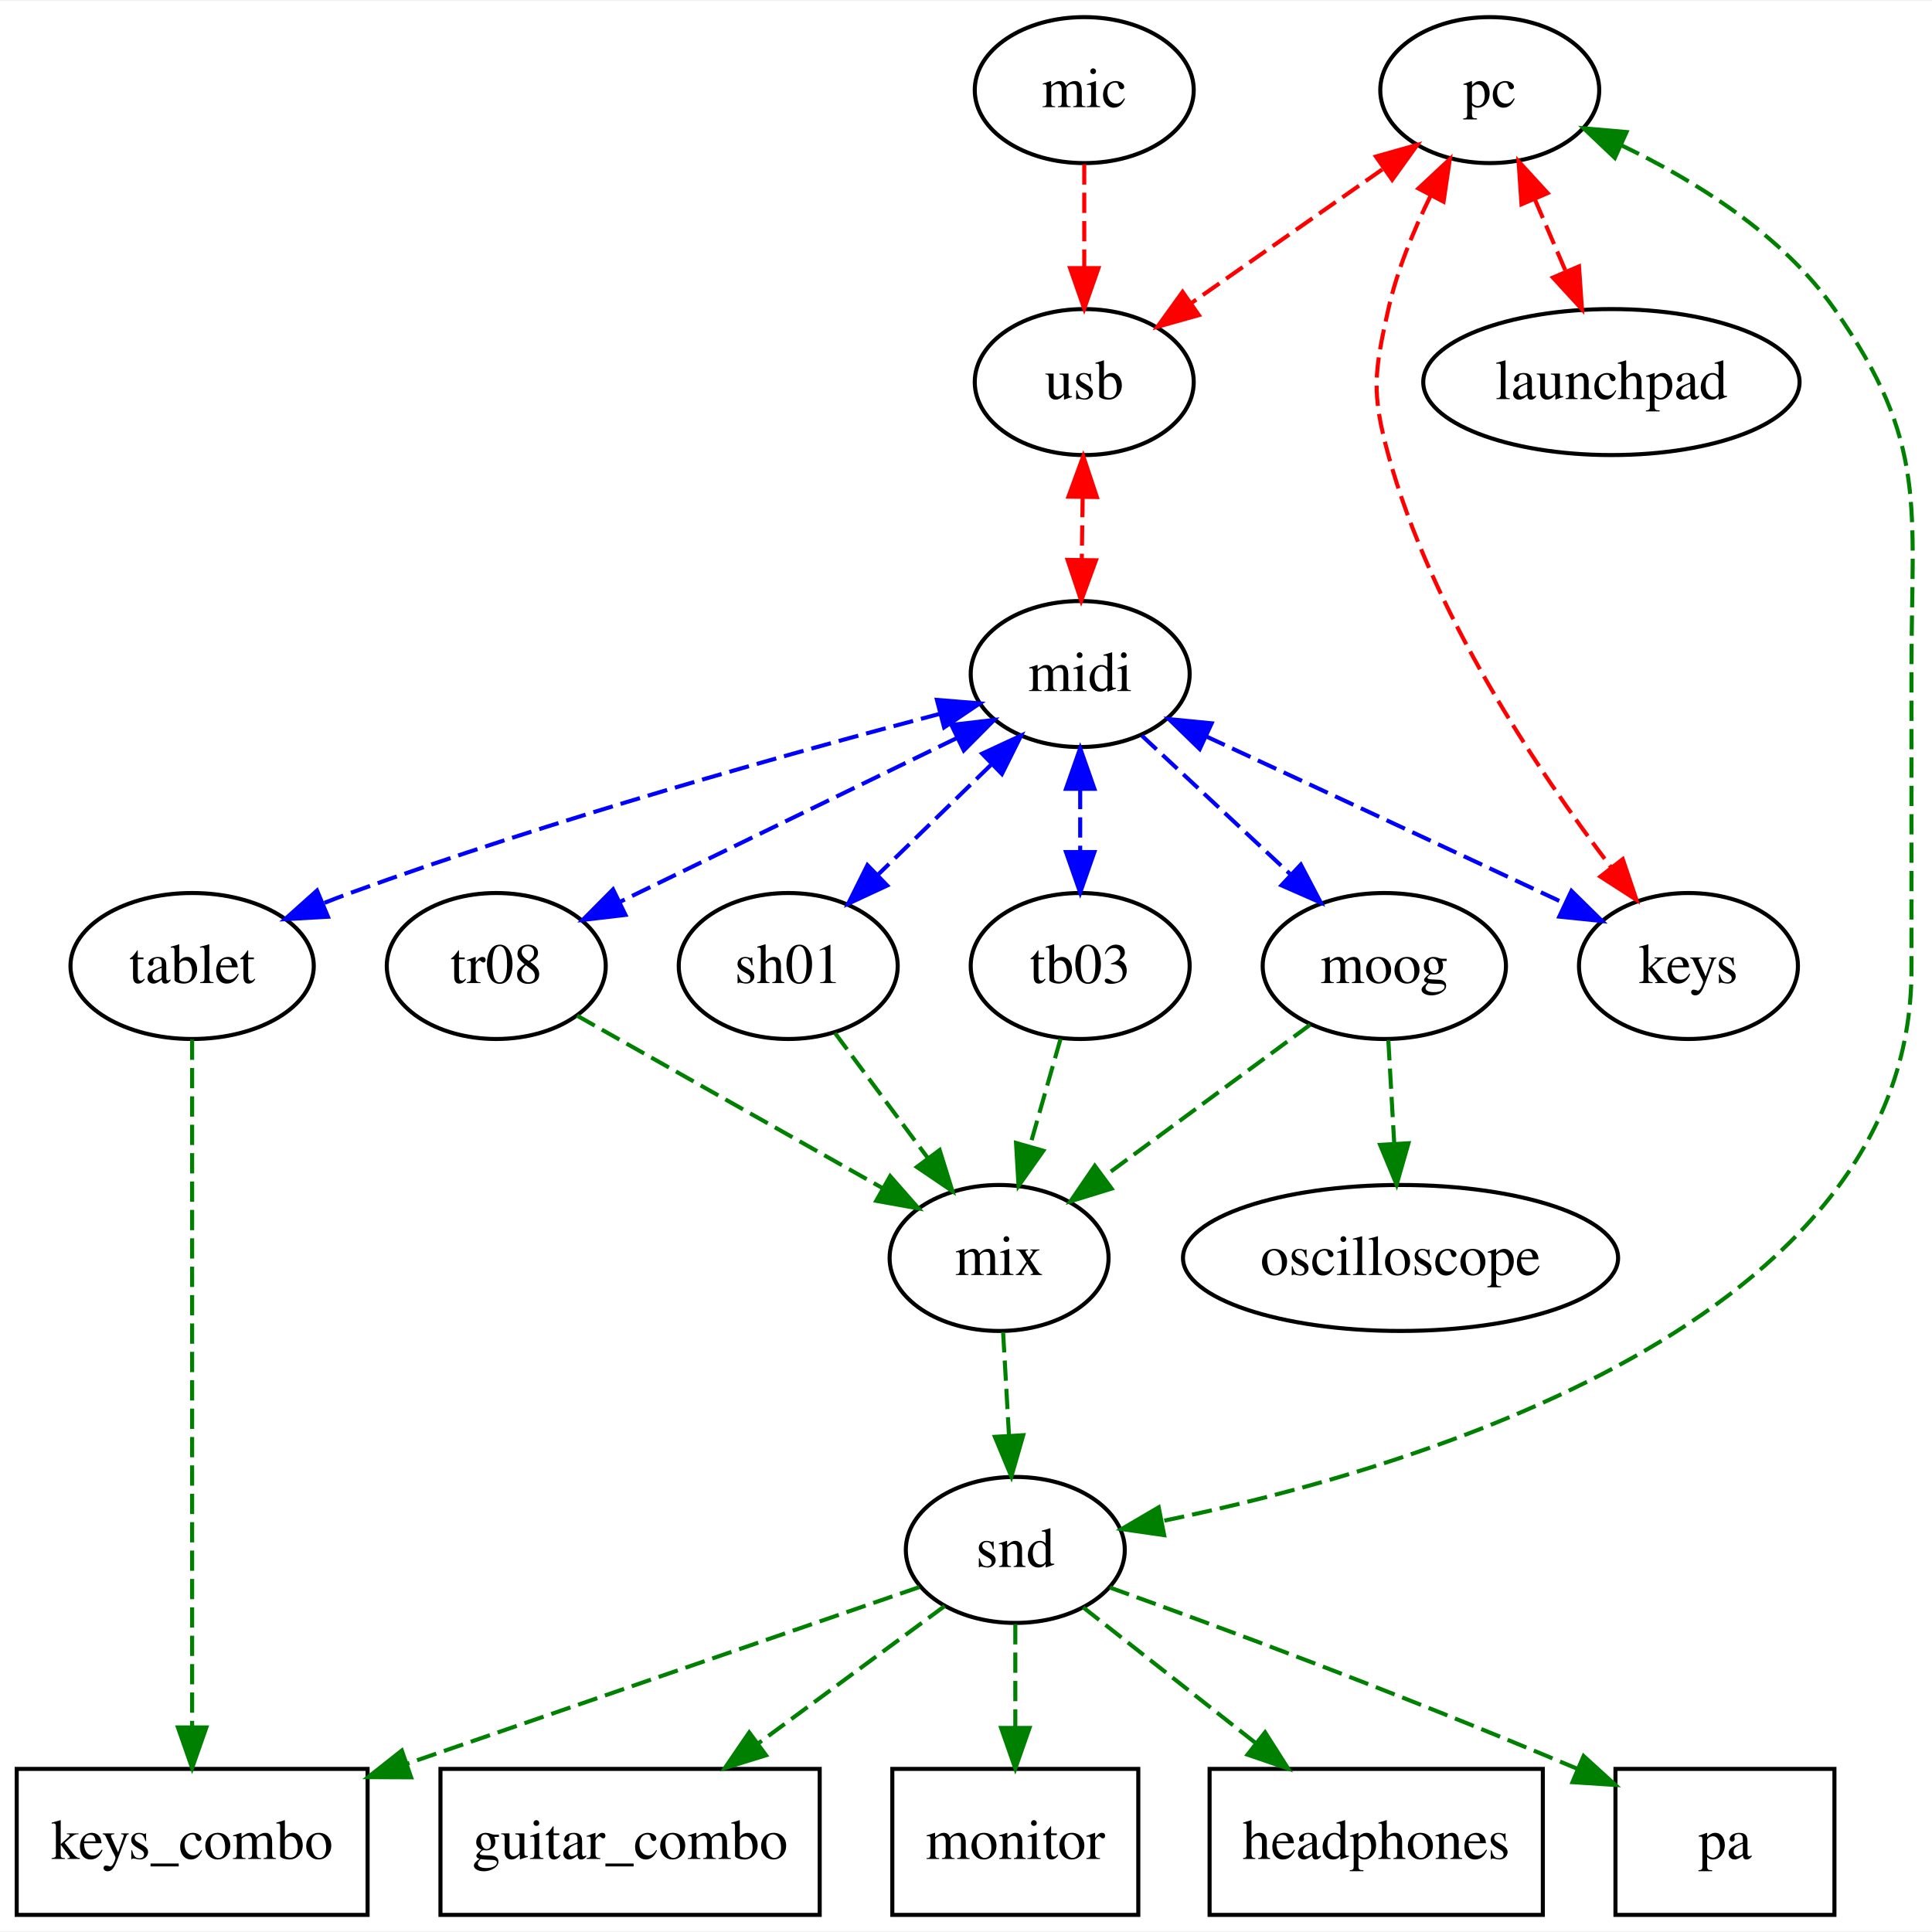
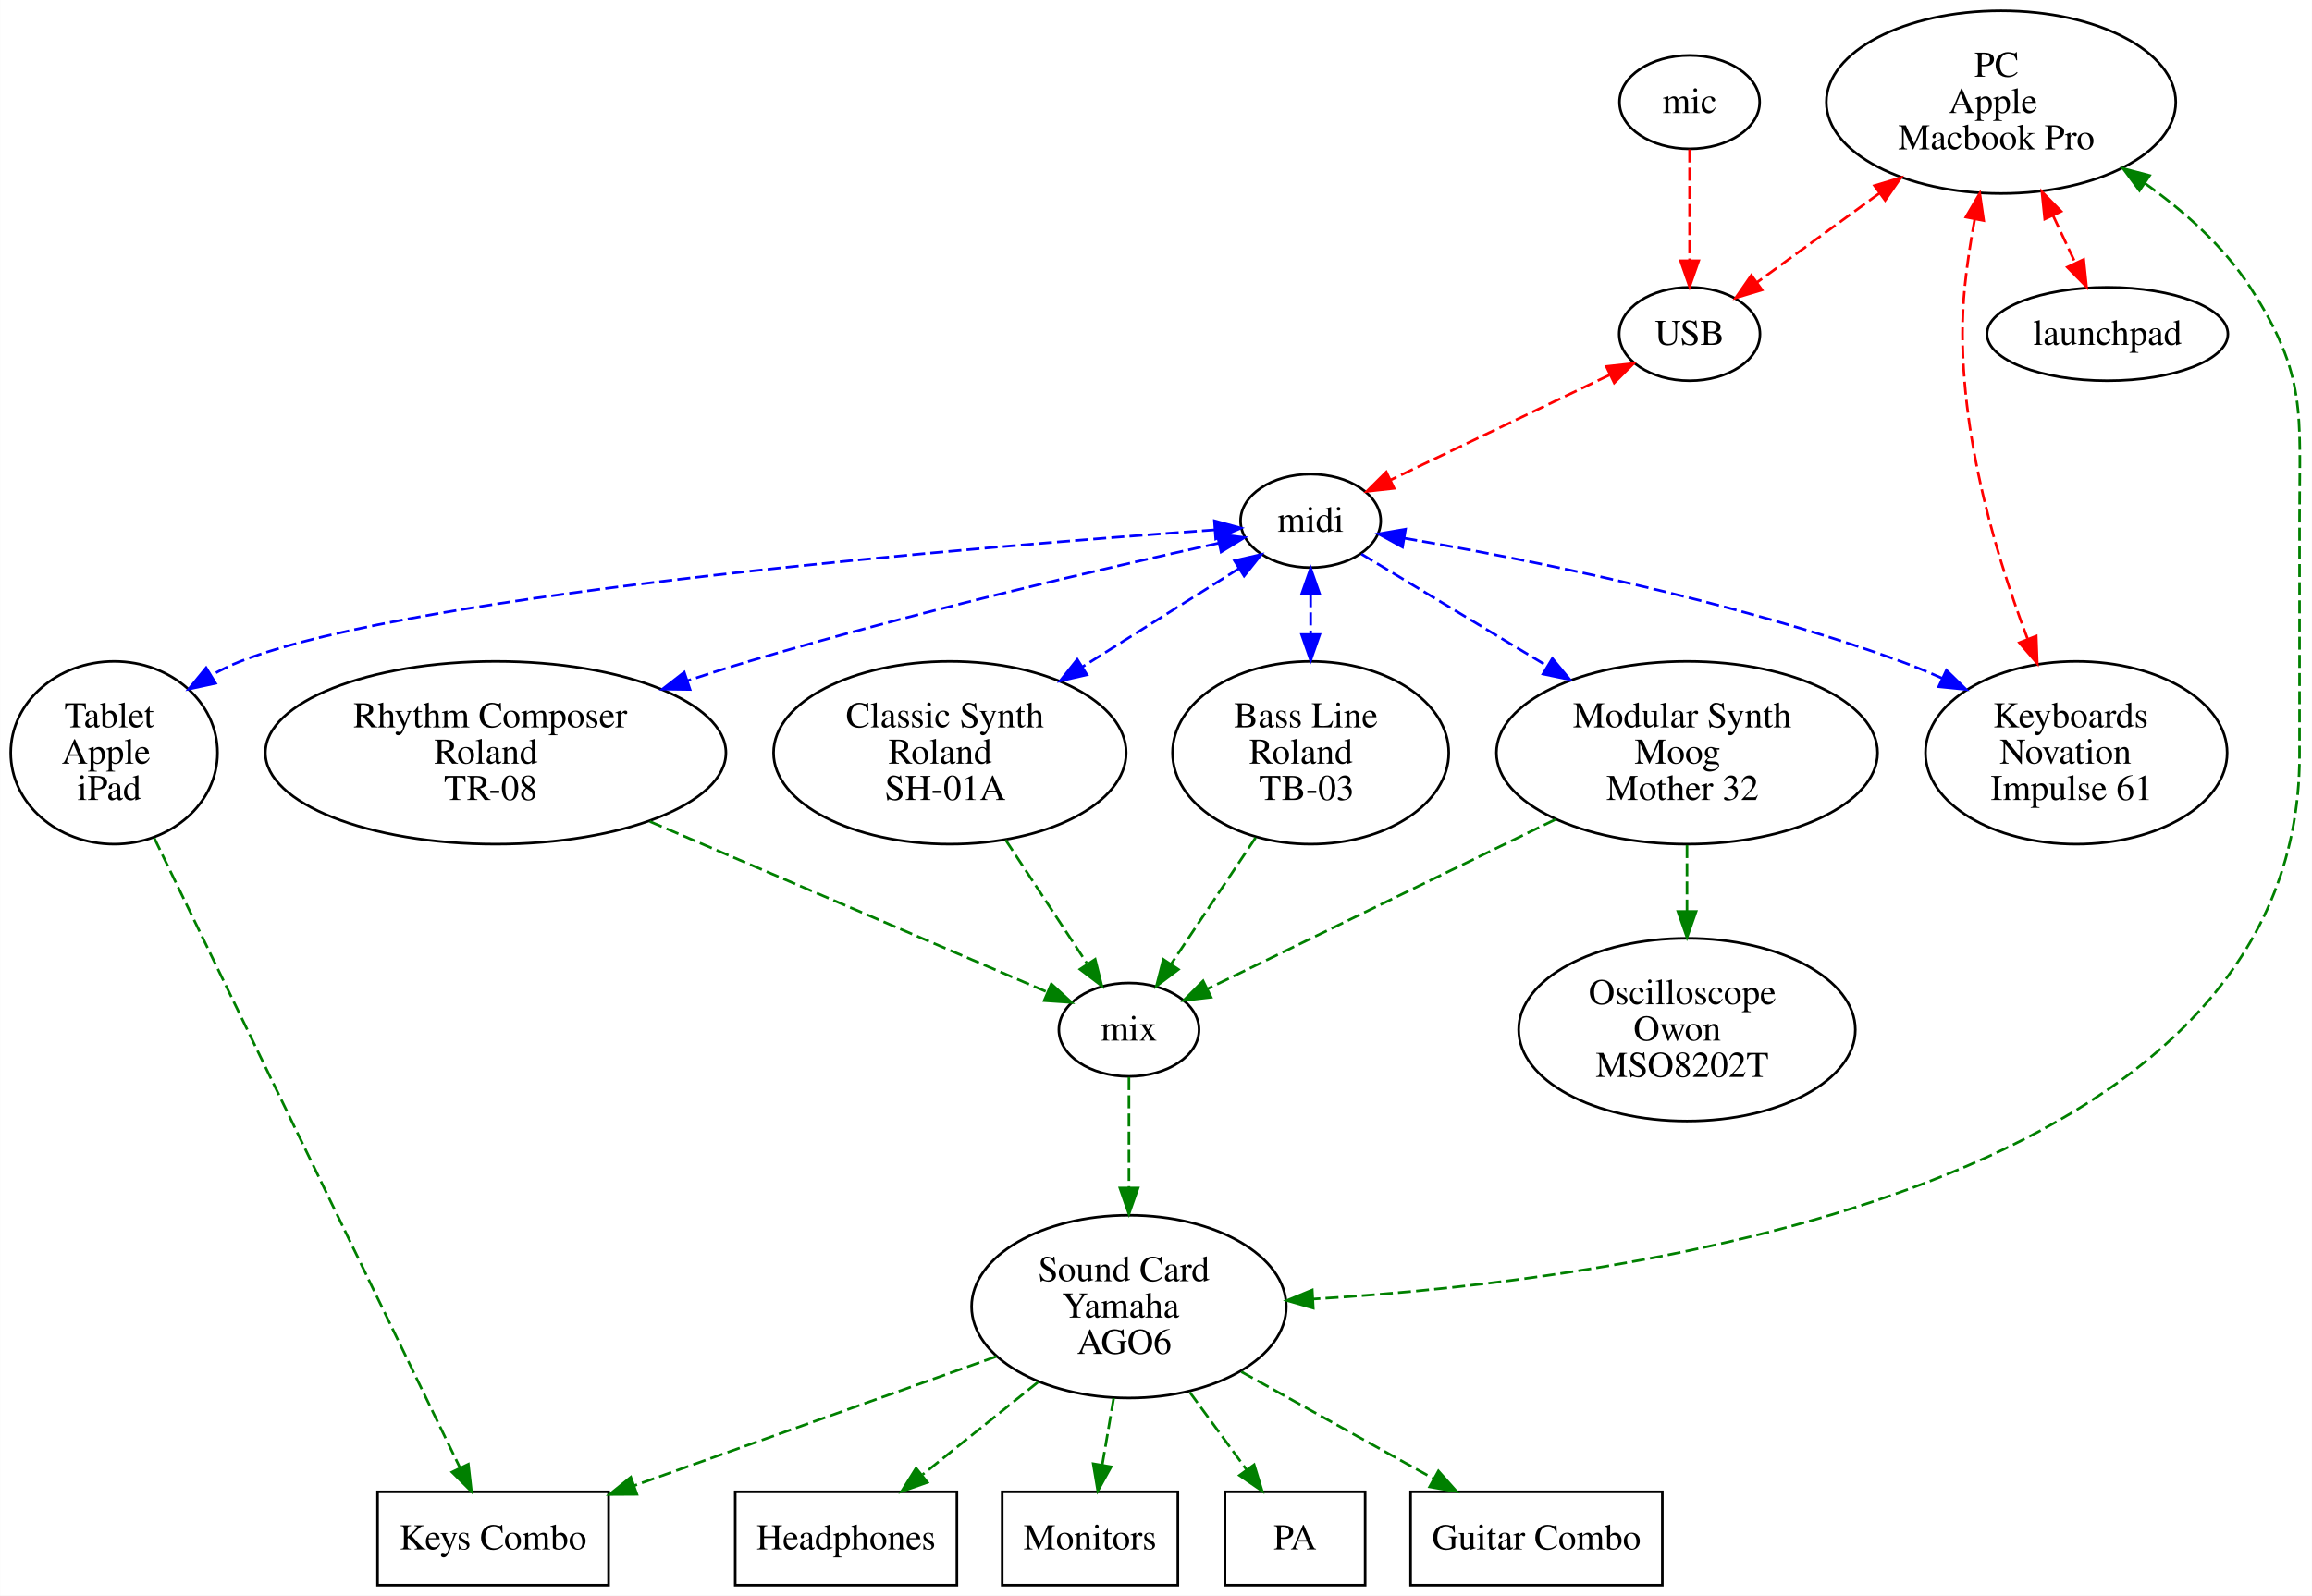
- <svg xmlns="http://www.w3.org/2000/svg" width="476pt" height="476pt" viewBox="0.00 0.00 476.44 476.00">
-   <g id="graph0" class="graph" transform="scale(1 1) rotate(0) translate(4 472)">
-     <polygon fill="white" stroke="transparent" points="-4,4 -4,-472 472.44,-472 472.44,4 -4,4" />
+ <svg xmlns="http://www.w3.org/2000/svg" width="891pt" height="615pt" viewBox="0.00 0.00 890.66 614.84">
+   <g id="graph0" class="graph" transform="scale(1 1) rotate(0) translate(4 610.84)">
+     <polygon fill="white" stroke="transparent" points="-4,4 -4,-610.84 886.66,-610.84 886.66,4 -4,4" />
    <g id="node1" class="node">
-       <ellipse fill="none" stroke="black" cx="363.38" cy="-450" rx="27" ry="18" />
-       <text text-anchor="middle" x="363.38" y="-445.8" font-family="Times,serif" font-size="14.00">pc</text>
+       <ellipse fill="none" stroke="black" cx="766.91" cy="-571.49" rx="67.31" ry="35.21" />
+       <text text-anchor="start" x="756.6" y="-581.29" font-family="Times,serif" font-size="14.00">PC </text>
+       <text text-anchor="start" x="746.69" y="-567.29" font-family="Times,serif" font-size="14.00"> Apple </text>
+       <text text-anchor="start" x="727.25" y="-553.29" font-family="Times,serif" font-size="14.00"> Macbook Pro</text>
    </g>
    <g id="node2" class="node">
-       <ellipse fill="none" stroke="black" cx="263.38" cy="-378" rx="27" ry="18" />
-       <text text-anchor="middle" x="263.38" y="-373.8" font-family="Times,serif" font-size="14.00">usb</text>
+       <ellipse fill="none" stroke="black" cx="646.91" cy="-482.13" rx="27.12" ry="18" />
+       <text text-anchor="middle" x="646.91" y="-477.93" font-family="Times,serif" font-size="14.00">USB</text>
    </g>
    <g id="edge1" class="edge">
-       <path fill="none" stroke="red" stroke-dasharray="5,2" d="M336.87,-430.44C322.38,-420.3 304.48,-407.77 289.97,-397.61" />
-       <polygon fill="red" stroke="red" points="335.31,-433.62 345.5,-436.49 339.32,-427.88 335.31,-433.62" />
-       <polygon fill="red" stroke="red" points="291.64,-394.51 281.44,-391.64 287.63,-400.24 291.64,-394.51" />
+       <path fill="none" stroke="red" stroke-dasharray="5,2" d="M720.1,-536.41C704,-524.69 686.57,-512 672.76,-501.95" />
+       <polygon fill="red" stroke="red" points="718.14,-539.31 728.29,-542.37 722.26,-533.65 718.14,-539.31" />
+       <polygon fill="red" stroke="red" points="674.82,-499.12 664.68,-496.06 670.7,-504.78 674.82,-499.12" />
    </g>
    <g id="node3" class="node">
-       <ellipse fill="none" stroke="black" cx="246.38" cy="-90" rx="27" ry="18" />
-       <text text-anchor="middle" x="246.38" y="-85.8" font-family="Times,serif" font-size="14.00">snd</text>
+       <ellipse fill="none" stroke="black" cx="430.91" cy="-107.36" rx="60.62" ry="35.21" />
+       <text text-anchor="start" x="395.91" y="-117.16" font-family="Times,serif" font-size="14.00">Sound Card </text>
+       <text text-anchor="start" x="405.05" y="-103.16" font-family="Times,serif" font-size="14.00"> Yamaha </text>
+       <text text-anchor="start" x="410.88" y="-89.16" font-family="Times,serif" font-size="14.00"> AGO6</text>
    </g>
    <g id="edge3" class="edge">
-       <path fill="none" stroke="green" stroke-dasharray="5,2" d="M395.69,-436.46C413.87,-427.77 435.45,-414.43 448.38,-396 471.61,-362.89 467.38,-347.45 467.38,-307 467.38,-307 467.38,-307 467.38,-233 467.38,-146.17 345.13,-109.95 282.48,-97.09" />
-       <polygon fill="green" stroke="green" points="394.23,-433.28 386.55,-440.58 397.11,-439.66 394.23,-433.28" />
-       <polygon fill="green" stroke="green" points="283.09,-93.64 272.6,-95.15 281.74,-100.51 283.09,-93.64" />
+       <path fill="none" stroke="green" stroke-dasharray="5,2" d="M822.35,-540.2C837.57,-529.41 852.69,-515.94 862.91,-500.13 884.89,-466.17 881.91,-451.58 881.91,-411.13 881.91,-411.13 881.91,-411.13 881.91,-319.78 881.91,-153.91 628.74,-117.91 501.77,-110.28" />
+       <polygon fill="green" stroke="green" points="820.23,-537.41 813.92,-545.92 824.16,-543.21 820.23,-537.41" />
+       <polygon fill="green" stroke="green" points="501.92,-106.78 491.74,-109.72 501.53,-113.77 501.92,-106.78" />
    </g>
    <g id="node4" class="node">
-       <ellipse fill="none" stroke="black" cx="412.38" cy="-234" rx="27" ry="18" />
-       <text text-anchor="middle" x="412.38" y="-229.8" font-family="Times,serif" font-size="14.00">keys</text>
+       <ellipse fill="none" stroke="black" cx="795.91" cy="-320.78" rx="58.11" ry="35.21" />
+       <text text-anchor="start" x="763.84" y="-330.58" font-family="Times,serif" font-size="14.00">Keyboards </text>
+       <text text-anchor="start" x="766.36" y="-316.58" font-family="Times,serif" font-size="14.00"> Novation </text>
+       <text text-anchor="start" x="762.86" y="-302.58" font-family="Times,serif" font-size="14.00"> Impulse 61</text>
    </g>
    <g id="edge5" class="edge">
-       <path fill="none" stroke="red" stroke-dasharray="5,2" d="M348.78,-423.91C344.56,-415.35 340.52,-405.52 338.38,-396 334.89,-380.39 334.16,-375.43 338.38,-360 349,-321.22 375.09,-282.27 393.27,-258.39" />
-       <polygon fill="red" stroke="red" points="345.79,-425.74 353.53,-432.97 351.99,-422.48 345.79,-425.74" />
-       <polygon fill="red" stroke="red" points="396.18,-260.35 399.56,-250.31 390.66,-256.05 396.18,-260.35" />
+       <path fill="none" stroke="red" stroke-dasharray="5,2" d="M756.77,-526.4C755.16,-517.74 753.76,-508.68 752.91,-500.13 748.28,-453.05 763.5,-400.56 777.09,-364.79" />
+       <polygon fill="red" stroke="red" points="753.36,-527.2 758.72,-536.34 760.23,-525.85 753.36,-527.2" />
+       <polygon fill="red" stroke="red" points="780.47,-365.75 780.87,-355.16 773.96,-363.19 780.47,-365.75" />
    </g>
    <g id="node13" class="node">
-       <ellipse fill="none" stroke="black" cx="393.38" cy="-378" rx="46.4" ry="18" />
-       <text text-anchor="middle" x="393.38" y="-373.8" font-family="Times,serif" font-size="14.00">launchpad</text>
+       <ellipse fill="none" stroke="black" cx="807.91" cy="-482.13" rx="46.4" ry="18" />
+       <text text-anchor="middle" x="807.91" y="-477.93" font-family="Times,serif" font-size="14.00">launchpad</text>
    </g>
    <g id="edge26" class="edge">
-       <path fill="none" stroke="red" stroke-dasharray="5,2" d="M374.5,-423.06C376.99,-417.26 379.62,-411.1 382.12,-405.29" />
-       <polygon fill="red" stroke="red" points="371.21,-421.84 370.49,-432.41 377.65,-424.6 371.21,-421.84" />
-       <polygon fill="red" stroke="red" points="385.39,-406.53 386.12,-395.96 378.96,-403.77 385.39,-406.53" />
+       <path fill="none" stroke="red" stroke-dasharray="5,2" d="M786.98,-527.73C789.9,-521.51 792.84,-515.26 795.54,-509.49" />
+       <polygon fill="red" stroke="red" points="783.73,-526.42 782.65,-536.96 790.07,-529.4 783.73,-526.42" />
+       <polygon fill="red" stroke="red" points="798.76,-510.87 799.85,-500.33 792.43,-507.89 798.76,-510.87" />
+     </g>
+     <g id="node5" class="node">
+       <ellipse fill="none" stroke="black" cx="500.91" cy="-410.13" rx="27" ry="18" />
+       <text text-anchor="middle" x="500.91" y="-405.93" font-family="Times,serif" font-size="14.00">midi</text>
+     </g>
+     <g id="edge8" class="edge">
+       <path fill="none" stroke="red" stroke-dasharray="5,2" d="M616.02,-466.32C591.24,-454.44 556.64,-437.85 531.85,-425.96" />
+       <polygon fill="red" stroke="red" points="614.84,-469.64 625.37,-470.8 617.87,-463.32 614.84,-469.64" />
+       <polygon fill="red" stroke="red" points="533.08,-422.67 522.55,-421.5 530.05,-428.98 533.08,-422.67" />
+     </g>
+     <g id="node14" class="node">
+       <polygon fill="none" stroke="black" points="636.41,-36 539.42,-36 539.42,0 636.41,0 636.41,-36" />
+       <text text-anchor="middle" x="587.91" y="-13.8" font-family="Times,serif" font-size="14.00">Guitar Combo</text>
+     </g>
+     <g id="edge29" class="edge">
+       <path fill="none" stroke="green" stroke-dasharray="5,2" d="M474.23,-82.25C497.37,-69.38 525.64,-53.65 548.2,-41.1" />
+       <polygon fill="green" stroke="green" points="550.14,-44.02 557.18,-36.1 546.74,-37.91 550.14,-44.02" />
+     </g>
+     <g id="node15" class="node">
+       <polygon fill="none" stroke="black" points="230.42,-36 141.41,-36 141.41,0 230.42,0 230.42,-36" />
+       <text text-anchor="middle" x="185.91" y="-13.8" font-family="Times,serif" font-size="14.00">Keys Combo</text>
+     </g>
+     <g id="edge32" class="edge">
+       <path fill="none" stroke="green" stroke-dasharray="5,2" d="M379.85,-88.15C339,-73.58 281.85,-53.21 240.18,-38.35" />
+       <polygon fill="green" stroke="green" points="241.33,-35.04 230.74,-34.98 238.98,-41.64 241.33,-35.04" />
+     </g>
+     <g id="node16" class="node">
+       <polygon fill="none" stroke="black" points="364.62,-36 279.21,-36 279.21,0 364.62,0 364.62,-36" />
+       <text text-anchor="middle" x="321.91" y="-13.8" font-family="Times,serif" font-size="14.00">Headphones</text>
+     </g>
+     <g id="edge31" class="edge">
+       <path fill="none" stroke="green" stroke-dasharray="5,2" d="M395.83,-78.23C381.5,-66.75 365.11,-53.62 351.42,-42.64" />
+       <polygon fill="green" stroke="green" points="353.27,-39.64 343.28,-36.12 348.89,-45.11 353.27,-39.64" />
+     </g>
+     <g id="node17" class="node">
+       <polygon fill="none" stroke="black" points="449.75,-36 382.08,-36 382.08,0 449.75,0 449.75,-36" />
+       <text text-anchor="middle" x="415.91" y="-13.8" font-family="Times,serif" font-size="14.00">Monitors</text>
+     </g>
+     <g id="edge30" class="edge">
+       <path fill="none" stroke="green" stroke-dasharray="5,2" d="M425.03,-72.08C423.57,-63.57 422.02,-54.56 420.63,-46.43" />
+       <polygon fill="green" stroke="green" points="424.04,-45.63 418.9,-36.36 417.14,-46.81 424.04,-45.63" />
+     </g>
+     <g id="node18" class="node">
+       <polygon fill="none" stroke="black" points="521.91,-36 467.91,-36 467.91,0 521.91,0 521.91,-36" />
+       <text text-anchor="middle" x="494.91" y="-13.8" font-family="Times,serif" font-size="14.00">PA</text>
+     </g>
+     <g id="edge28" class="edge">
+       <path fill="none" stroke="green" stroke-dasharray="5,2" d="M454.38,-74.32C461.59,-64.48 469.43,-53.79 476.27,-44.45" />
+       <polygon fill="green" stroke="green" points="479.14,-46.45 482.23,-36.32 473.49,-42.32 479.14,-46.45" />
+     </g>
+     <g id="edge11" class="edge">
+       <path fill="none" stroke="blue" stroke-dasharray="5,2" d="M536.99,-403.45C582.42,-395.68 662.46,-379.92 727.91,-356.13 733.33,-354.16 738.87,-351.87 744.34,-349.42" />
+       <polygon fill="blue" stroke="blue" points="536.31,-400.02 527.03,-405.12 537.47,-406.92 536.31,-400.02" />
+       <polygon fill="blue" stroke="blue" points="745.85,-352.58 753.44,-345.18 742.89,-346.23 745.85,-352.58" />
+     </g>
+     <g id="node7" class="node">
+       <ellipse fill="none" stroke="black" cx="39.91" cy="-320.78" rx="39.83" ry="35.21" />
+       <text text-anchor="start" x="20.77" y="-330.58" font-family="Times,serif" font-size="14.00">Tablet </text>
+       <text text-anchor="start" x="19.69" y="-316.58" font-family="Times,serif" font-size="14.00"> Apple </text>
+       <text text-anchor="start" x="25.72" y="-302.58" font-family="Times,serif" font-size="14.00"> iPad</text>
+     </g>
+     <g id="edge13" class="edge">
+       <path fill="none" stroke="blue" stroke-dasharray="5,2" d="M464.02,-406.66C376.24,-400.41 157.17,-382.58 88.91,-356.13 84.99,-354.61 81.08,-352.71 77.28,-350.59" />
+       <polygon fill="blue" stroke="blue" points="463.84,-410.15 474.06,-407.36 464.33,-403.17 463.84,-410.15" />
+       <polygon fill="blue" stroke="blue" points="79.01,-347.55 68.66,-345.32 75.36,-353.52 79.01,-347.55" />
+     </g>
+     <g id="node8" class="node">
+       <ellipse fill="none" stroke="black" cx="645.91" cy="-320.78" rx="73.42" ry="35.21" />
+       <text text-anchor="start" x="601.97" y="-330.58" font-family="Times,serif" font-size="14.00">Modular Synth </text>
+       <text text-anchor="start" x="625.69" y="-316.58" font-family="Times,serif" font-size="14.00"> Moog </text>
+       <text text-anchor="start" x="614.81" y="-302.58" font-family="Times,serif" font-size="14.00"> Mother 32</text>
+     </g>
+     <g id="edge14" class="edge">
+       <path fill="none" stroke="blue" stroke-dasharray="5,2" d="M520.47,-397.35C538.79,-386.31 567.04,-369.29 592.09,-354.2" />
+       <polygon fill="blue" stroke="blue" points="594.04,-357.11 600.8,-348.96 590.43,-351.12 594.04,-357.11" />
+     </g>
+     <g id="node9" class="node">
+       <ellipse fill="none" stroke="black" cx="500.91" cy="-320.78" rx="53.21" ry="35.21" />
+       <text text-anchor="start" x="471.36" y="-330.58" font-family="Times,serif" font-size="14.00">Bass Line </text>
+       <text text-anchor="start" x="477.19" y="-316.58" font-family="Times,serif" font-size="14.00"> Roland </text>
+       <text text-anchor="start" x="481.01" y="-302.58" font-family="Times,serif" font-size="14.00"> TB-03</text>
+     </g>
+     <g id="edge16" class="edge">
+       <path fill="none" stroke="blue" stroke-dasharray="5,2" d="M500.91,-381.87C500.91,-376.94 500.91,-371.69 500.91,-366.42" />
+       <polygon fill="blue" stroke="blue" points="497.42,-381.87 500.91,-391.87 504.42,-381.87 497.42,-381.87" />
+       <polygon fill="blue" stroke="blue" points="504.42,-366.34 500.91,-356.34 497.42,-366.34 504.42,-366.34" />
+     </g>
+     <g id="node10" class="node">
+       <ellipse fill="none" stroke="black" cx="186.91" cy="-320.78" rx="88.72" ry="35.21" />
+       <text text-anchor="start" x="132.08" y="-330.58" font-family="Times,serif" font-size="14.00">Rhythm Composer </text>
+       <text text-anchor="start" x="163.19" y="-316.58" font-family="Times,serif" font-size="14.00"> Roland </text>
+       <text text-anchor="start" x="167.01" y="-302.58" font-family="Times,serif" font-size="14.00"> TR-08</text>
+     </g>
+     <g id="edge18" class="edge">
+       <path fill="none" stroke="blue" stroke-dasharray="5,2" d="M465.45,-401.54C422.43,-392.07 347.83,-374.83 284.91,-356.13 277.03,-353.79 268.84,-351.19 260.7,-348.5" />
+       <polygon fill="blue" stroke="blue" points="464.91,-405 475.43,-403.72 466.41,-398.16 464.91,-405" />
+       <polygon fill="blue" stroke="blue" points="261.8,-345.17 251.2,-345.31 259.57,-351.81 261.8,-345.17" />
+     </g>
+     <g id="node11" class="node">
+       <ellipse fill="none" stroke="black" cx="361.91" cy="-320.78" rx="67.93" ry="35.21" />
+       <text text-anchor="start" x="321.86" y="-330.58" font-family="Times,serif" font-size="14.00">Classic Synth </text>
+       <text text-anchor="start" x="338.19" y="-316.58" font-family="Times,serif" font-size="14.00"> Roland </text>
+       <text text-anchor="start" x="336.83" y="-302.58" font-family="Times,serif" font-size="14.00"> SH-01A</text>
+     </g>
+     <g id="edge20" class="edge">
+       <path fill="none" stroke="blue" stroke-dasharray="5,2" d="M473.38,-391.83C456.15,-381 433.43,-366.72 412.99,-353.88" />
+       <polygon fill="blue" stroke="blue" points="471.55,-394.81 481.88,-397.17 475.27,-388.88 471.55,-394.81" />
+       <polygon fill="blue" stroke="blue" points="414.73,-350.83 404.4,-348.47 411,-356.76 414.73,-350.83" />
    </g>
    <g id="node6" class="node">
-       <ellipse fill="none" stroke="black" cx="262.38" cy="-306" rx="27" ry="18" />
-       <text text-anchor="middle" x="262.38" y="-301.8" font-family="Times,serif" font-size="14.00">midi</text>
-     </g>
-     <g id="edge10" class="edge">
-       <path fill="none" stroke="red" stroke-dasharray="5,2" d="M262.99,-349.67C262.92,-344.55 262.84,-339.21 262.77,-334.1" />
-       <polygon fill="red" stroke="red" points="259.49,-349.75 263.14,-359.7 266.49,-349.65 259.49,-349.75" />
-       <polygon fill="red" stroke="red" points="266.27,-334.05 262.63,-324.1 259.27,-334.15 266.27,-334.05" />
-     </g>
-     <g id="node14" class="node">
-       <polygon fill="none" stroke="black" points="448.38,-36 394.38,-36 394.38,0 448.38,0 448.38,-36" />
-       <text text-anchor="middle" x="421.38" y="-13.8" font-family="Times,serif" font-size="14.00">pa</text>
-     </g>
-     <g id="edge28" class="edge">
-       <path fill="none" stroke="green" stroke-dasharray="5,2" d="M269.72,-80.72C295.72,-71.37 339.16,-55.35 384.88,-36.07" />
-       <polygon fill="green" stroke="green" points="386.52,-39.17 394.36,-32.04 383.78,-32.73 386.52,-39.17" />
-     </g>
-     <g id="node15" class="node">
-       <polygon fill="none" stroke="black" points="198.14,-36 104.62,-36 104.62,0 198.14,0 198.14,-36" />
-       <text text-anchor="middle" x="151.38" y="-13.8" font-family="Times,serif" font-size="14.00">guitar_combo</text>
-     </g>
-     <g id="edge29" class="edge">
-       <path fill="none" stroke="green" stroke-dasharray="5,2" d="M228.96,-76.16C216.12,-66.7 198.31,-53.58 182.99,-42.29" />
-       <polygon fill="green" stroke="green" points="184.91,-39.36 174.78,-36.24 180.76,-44.99 184.91,-39.36" />
-     </g>
-     <g id="node16" class="node">
-       <polygon fill="none" stroke="black" points="276.71,-36 216.05,-36 216.05,0 276.71,0 276.71,-36" />
-       <text text-anchor="middle" x="246.38" y="-13.8" font-family="Times,serif" font-size="14.00">monitor</text>
-     </g>
-     <g id="edge30" class="edge">
-       <path fill="none" stroke="green" stroke-dasharray="5,2" d="M246.38,-71.7C246.38,-63.98 246.38,-54.71 246.38,-46.11" />
-       <polygon fill="green" stroke="green" points="249.88,-46.1 246.38,-36.1 242.88,-46.1 249.88,-46.1" />
-     </g>
-     <g id="node17" class="node">
-       <polygon fill="none" stroke="black" points="376.47,-36 294.29,-36 294.29,0 376.47,0 376.47,-36" />
-       <text text-anchor="middle" x="335.38" y="-13.8" font-family="Times,serif" font-size="14.00">headphones</text>
-     </g>
-     <g id="edge31" class="edge">
-       <path fill="none" stroke="green" stroke-dasharray="5,2" d="M263.12,-75.83C275.08,-66.43 291.48,-53.53 305.64,-42.39" />
-       <polygon fill="green" stroke="green" points="307.97,-45.02 313.66,-36.08 303.64,-39.51 307.97,-45.02" />
-     </g>
-     <g id="node18" class="node">
-       <polygon fill="none" stroke="black" points="86.65,-36 0.12,-36 0.12,0 86.65,0 86.65,-36" />
-       <text text-anchor="middle" x="43.38" y="-13.8" font-family="Times,serif" font-size="14.00">keys_combo</text>
-     </g>
-     <g id="edge32" class="edge">
-       <path fill="none" stroke="green" stroke-dasharray="5,2" d="M222.7,-80.83C191.91,-70.22 137.24,-51.36 96.33,-37.26" />
-       <polygon fill="green" stroke="green" points="97.38,-33.92 86.78,-33.97 95.09,-40.53 97.38,-33.92" />
-     </g>
-     <g id="node5" class="node">
-       <ellipse fill="none" stroke="black" cx="43.38" cy="-234" rx="30" ry="18" />
-       <text text-anchor="middle" x="43.38" y="-229.8" font-family="Times,serif" font-size="14.00">tablet</text>
+       <ellipse fill="none" stroke="black" cx="646.91" cy="-571.49" rx="27" ry="18" />
+       <text text-anchor="middle" x="646.91" y="-567.29" font-family="Times,serif" font-size="14.00">mic</text>
+     </g>
+     <g id="edge9" class="edge">
+       <path fill="none" stroke="red" stroke-dasharray="5,2" d="M646.91,-553.23C646.91,-541.02 646.91,-524.41 646.91,-510.42" />
+       <polygon fill="red" stroke="red" points="650.42,-510.35 646.91,-500.35 643.42,-510.35 650.42,-510.35" />
    </g>
    <g id="edge33" class="edge">
-       <path fill="none" stroke="green" stroke-dasharray="5,2" d="M43.38,-215.85C43.38,-178.83 43.38,-91.18 43.38,-46.39" />
-       <polygon fill="green" stroke="green" points="46.88,-46.23 43.38,-36.23 39.88,-46.23 46.88,-46.23" />
-     </g>
-     <g id="edge13" class="edge">
-       <path fill="none" stroke="blue" stroke-dasharray="5,2" d="M293.49,-290.6C316.42,-279.97 348.37,-265.13 376.38,-252 378.17,-251.16 380,-250.3 381.85,-249.43" />
-       <polygon fill="blue" stroke="blue" points="291.86,-287.5 284.26,-294.88 294.8,-293.85 291.86,-287.5" />
-       <polygon fill="blue" stroke="blue" points="383.52,-252.52 391.07,-245.09 380.53,-246.18 383.52,-252.52" />
-     </g>
-     <g id="edge8" class="edge">
-       <path fill="none" stroke="blue" stroke-dasharray="5,2" d="M227.94,-296.23C191.4,-286.61 132.2,-270.11 82.38,-252 80.16,-251.19 77.88,-250.32 75.59,-249.41" />
-       <polygon fill="blue" stroke="blue" points="227.05,-299.62 237.61,-298.76 228.82,-292.84 227.05,-299.62" />
-       <polygon fill="blue" stroke="blue" points="76.87,-246.15 66.29,-245.55 74.18,-252.61 76.87,-246.15" />
-     </g>
-     <g id="node8" class="node">
-       <ellipse fill="none" stroke="black" cx="337.38" cy="-234" rx="30" ry="18" />
-       <text text-anchor="middle" x="337.38" y="-229.8" font-family="Times,serif" font-size="14.00">moog</text>
-     </g>
-     <g id="edge14" class="edge">
-       <path fill="none" stroke="blue" stroke-dasharray="5,2" d="M277.56,-290.83C288.09,-281 302.32,-267.72 314.26,-256.58" />
-       <polygon fill="blue" stroke="blue" points="316.79,-259.01 321.71,-249.63 312.01,-253.89 316.79,-259.01" />
-     </g>
-     <g id="node9" class="node">
-       <ellipse fill="none" stroke="black" cx="262.38" cy="-234" rx="27" ry="18" />
-       <text text-anchor="middle" x="262.38" y="-229.8" font-family="Times,serif" font-size="14.00">tb03</text>
-     </g>
-     <g id="edge16" class="edge">
-       <path fill="none" stroke="blue" stroke-dasharray="5,2" d="M262.38,-277.67C262.38,-272.69 262.38,-267.49 262.38,-262.51" />
-       <polygon fill="blue" stroke="blue" points="258.88,-277.7 262.38,-287.7 265.88,-277.7 258.88,-277.7" />
-       <polygon fill="blue" stroke="blue" points="265.88,-262.1 262.38,-252.1 258.88,-262.1 265.88,-262.1" />
-     </g>
-     <g id="node10" class="node">
-       <ellipse fill="none" stroke="black" cx="118.38" cy="-234" rx="27" ry="18" />
-       <text text-anchor="middle" x="118.38" y="-229.8" font-family="Times,serif" font-size="14.00">tr08</text>
-     </g>
-     <g id="edge18" class="edge">
-       <path fill="none" stroke="blue" stroke-dasharray="5,2" d="M231.91,-290.19C207.47,-278.31 173.34,-261.72 148.9,-249.83" />
-       <polygon fill="blue" stroke="blue" points="230.61,-293.45 241.14,-294.67 233.67,-287.15 230.61,-293.45" />
-       <polygon fill="blue" stroke="blue" points="150.24,-246.6 139.72,-245.37 147.18,-252.89 150.24,-246.6" />
-     </g>
-     <g id="node11" class="node">
-       <ellipse fill="none" stroke="black" cx="190.38" cy="-234" rx="27" ry="18" />
-       <text text-anchor="middle" x="190.38" y="-229.8" font-family="Times,serif" font-size="14.00">sh01</text>
-     </g>
-     <g id="edge20" class="edge">
-       <path fill="none" stroke="blue" stroke-dasharray="5,2" d="M240.34,-283.57C231.52,-274.99 221.37,-265.13 212.54,-256.54" />
-       <polygon fill="blue" stroke="blue" points="238.2,-286.37 247.81,-290.83 243.08,-281.35 238.2,-286.37" />
-       <polygon fill="blue" stroke="blue" points="214.79,-253.85 205.18,-249.38 209.91,-258.87 214.79,-253.85" />
-     </g>
-     <g id="node7" class="node">
-       <ellipse fill="none" stroke="black" cx="263.38" cy="-450" rx="27" ry="18" />
-       <text text-anchor="middle" x="263.38" y="-445.8" font-family="Times,serif" font-size="14.00">mic</text>
-     </g>
-     <g id="edge11" class="edge">
-       <path fill="none" stroke="red" stroke-dasharray="5,2" d="M263.38,-431.7C263.38,-423.98 263.38,-414.71 263.38,-406.11" />
-       <polygon fill="red" stroke="red" points="266.88,-406.1 263.38,-396.1 259.88,-406.1 266.88,-406.1" />
+       <path fill="none" stroke="green" stroke-dasharray="5,2" d="M55.4,-287.87C84.41,-228.11 146.41,-100.38 173.18,-45.24" />
+       <polygon fill="green" stroke="green" points="176.39,-46.64 177.6,-36.12 170.09,-43.59 176.39,-46.64" />
    </g>
    <g id="node12" class="node">
-       <ellipse fill="none" stroke="black" cx="242.38" cy="-162" rx="27" ry="18" />
-       <text text-anchor="middle" x="242.38" y="-157.8" font-family="Times,serif" font-size="14.00">mix</text>
+       <ellipse fill="none" stroke="black" cx="430.91" cy="-214.07" rx="27" ry="18" />
+       <text text-anchor="middle" x="430.91" y="-209.87" font-family="Times,serif" font-size="14.00">mix</text>
    </g>
    <g id="edge22" class="edge">
-       <path fill="none" stroke="green" stroke-dasharray="5,2" d="M319.07,-219.5C304.69,-208.91 284.49,-194.03 268.43,-182.2" />
-       <polygon fill="green" stroke="green" points="270.13,-179.1 260,-175.98 265.98,-184.73 270.13,-179.1" />
+       <path fill="none" stroke="green" stroke-dasharray="5,2" d="M595.24,-295.09C553.59,-274.81 495.98,-246.75 461.2,-229.81" />
+       <polygon fill="green" stroke="green" points="462.55,-226.58 452.02,-225.35 459.48,-232.87 462.55,-226.58" />
    </g>
    <g id="node19" class="node">
-       <ellipse fill="none" stroke="black" cx="341.38" cy="-162" rx="53.65" ry="18" />
-       <text text-anchor="middle" x="341.38" y="-157.8" font-family="Times,serif" font-size="14.00">oscilloscope</text>
+       <ellipse fill="none" stroke="black" cx="645.91" cy="-214.07" rx="64.85" ry="35.21" />
+       <text text-anchor="start" x="608.01" y="-223.87" font-family="Times,serif" font-size="14.00">Oscilloscope </text>
+       <text text-anchor="start" x="625.3" y="-209.87" font-family="Times,serif" font-size="14.00"> Owon </text>
+       <text text-anchor="start" x="610.72" y="-195.87" font-family="Times,serif" font-size="14.00"> MSO8202T</text>
    </g>
    <g id="edge34" class="edge">
-       <path fill="none" stroke="green" stroke-dasharray="5,2" d="M338.37,-215.7C338.81,-207.98 339.34,-198.71 339.83,-190.11" />
-       <polygon fill="green" stroke="green" points="343.33,-190.29 340.41,-180.1 336.34,-189.89 343.33,-190.29" />
+       <path fill="none" stroke="green" stroke-dasharray="5,2" d="M645.91,-285.2C645.91,-277.07 645.91,-268.29 645.91,-259.78" />
+       <polygon fill="green" stroke="green" points="649.42,-259.61 645.91,-249.61 642.42,-259.61 649.42,-259.61" />
    </g>
    <g id="edge23" class="edge">
-       <path fill="none" stroke="green" stroke-dasharray="5,2" d="M257.54,-216.05C255.28,-208.14 252.54,-198.54 250.01,-189.69" />
-       <polygon fill="green" stroke="green" points="253.29,-188.44 247.18,-179.79 246.56,-190.37 253.29,-188.44" />
+       <path fill="none" stroke="green" stroke-dasharray="5,2" d="M479.72,-288.08C469.26,-272.42 456.83,-253.84 447.14,-239.34" />
+       <polygon fill="green" stroke="green" points="449.97,-237.27 441.5,-230.9 444.15,-241.16 449.97,-237.27" />
    </g>
    <g id="edge24" class="edge">
-       <path fill="none" stroke="green" stroke-dasharray="5,2" d="M138.31,-221.75C158.64,-210.27 190.42,-192.33 213.51,-179.3" />
-       <polygon fill="green" stroke="green" points="215.52,-182.18 222.51,-174.22 212.08,-176.09 215.52,-182.18" />
+       <path fill="none" stroke="green" stroke-dasharray="5,2" d="M246.29,-294.3C294.46,-273.62 360.5,-245.28 399.15,-228.7" />
+       <polygon fill="green" stroke="green" points="401.01,-231.71 408.82,-224.55 398.25,-225.27 401.01,-231.71" />
    </g>
    <g id="edge25" class="edge">
-       <path fill="none" stroke="green" stroke-dasharray="5,2" d="M201.92,-217.46C208.66,-208.4 217.28,-196.79 224.84,-186.61" />
-       <polygon fill="green" stroke="green" points="227.72,-188.61 230.87,-178.49 222.1,-184.43 227.72,-188.61" />
+       <path fill="none" stroke="green" stroke-dasharray="5,2" d="M383.37,-287.22C393.49,-271.85 405.38,-253.82 414.73,-239.63" />
+       <polygon fill="green" stroke="green" points="417.89,-241.2 420.47,-230.92 412.04,-237.34 417.89,-241.2" />
    </g>
    <g id="edge21" class="edge">
-       <path fill="none" stroke="green" stroke-dasharray="5,2" d="M243.37,-143.7C243.81,-135.98 244.34,-126.71 244.83,-118.11" />
-       <polygon fill="green" stroke="green" points="248.33,-118.29 245.41,-108.1 241.34,-117.89 248.33,-118.29" />
+       <path fill="none" stroke="green" stroke-dasharray="5,2" d="M430.91,-195.78C430.91,-184.16 430.91,-168.3 430.91,-153.26" />
+       <polygon fill="green" stroke="green" points="434.42,-153.05 430.91,-143.05 427.42,-153.05 434.42,-153.05" />
    </g>
  </g>
</svg>
